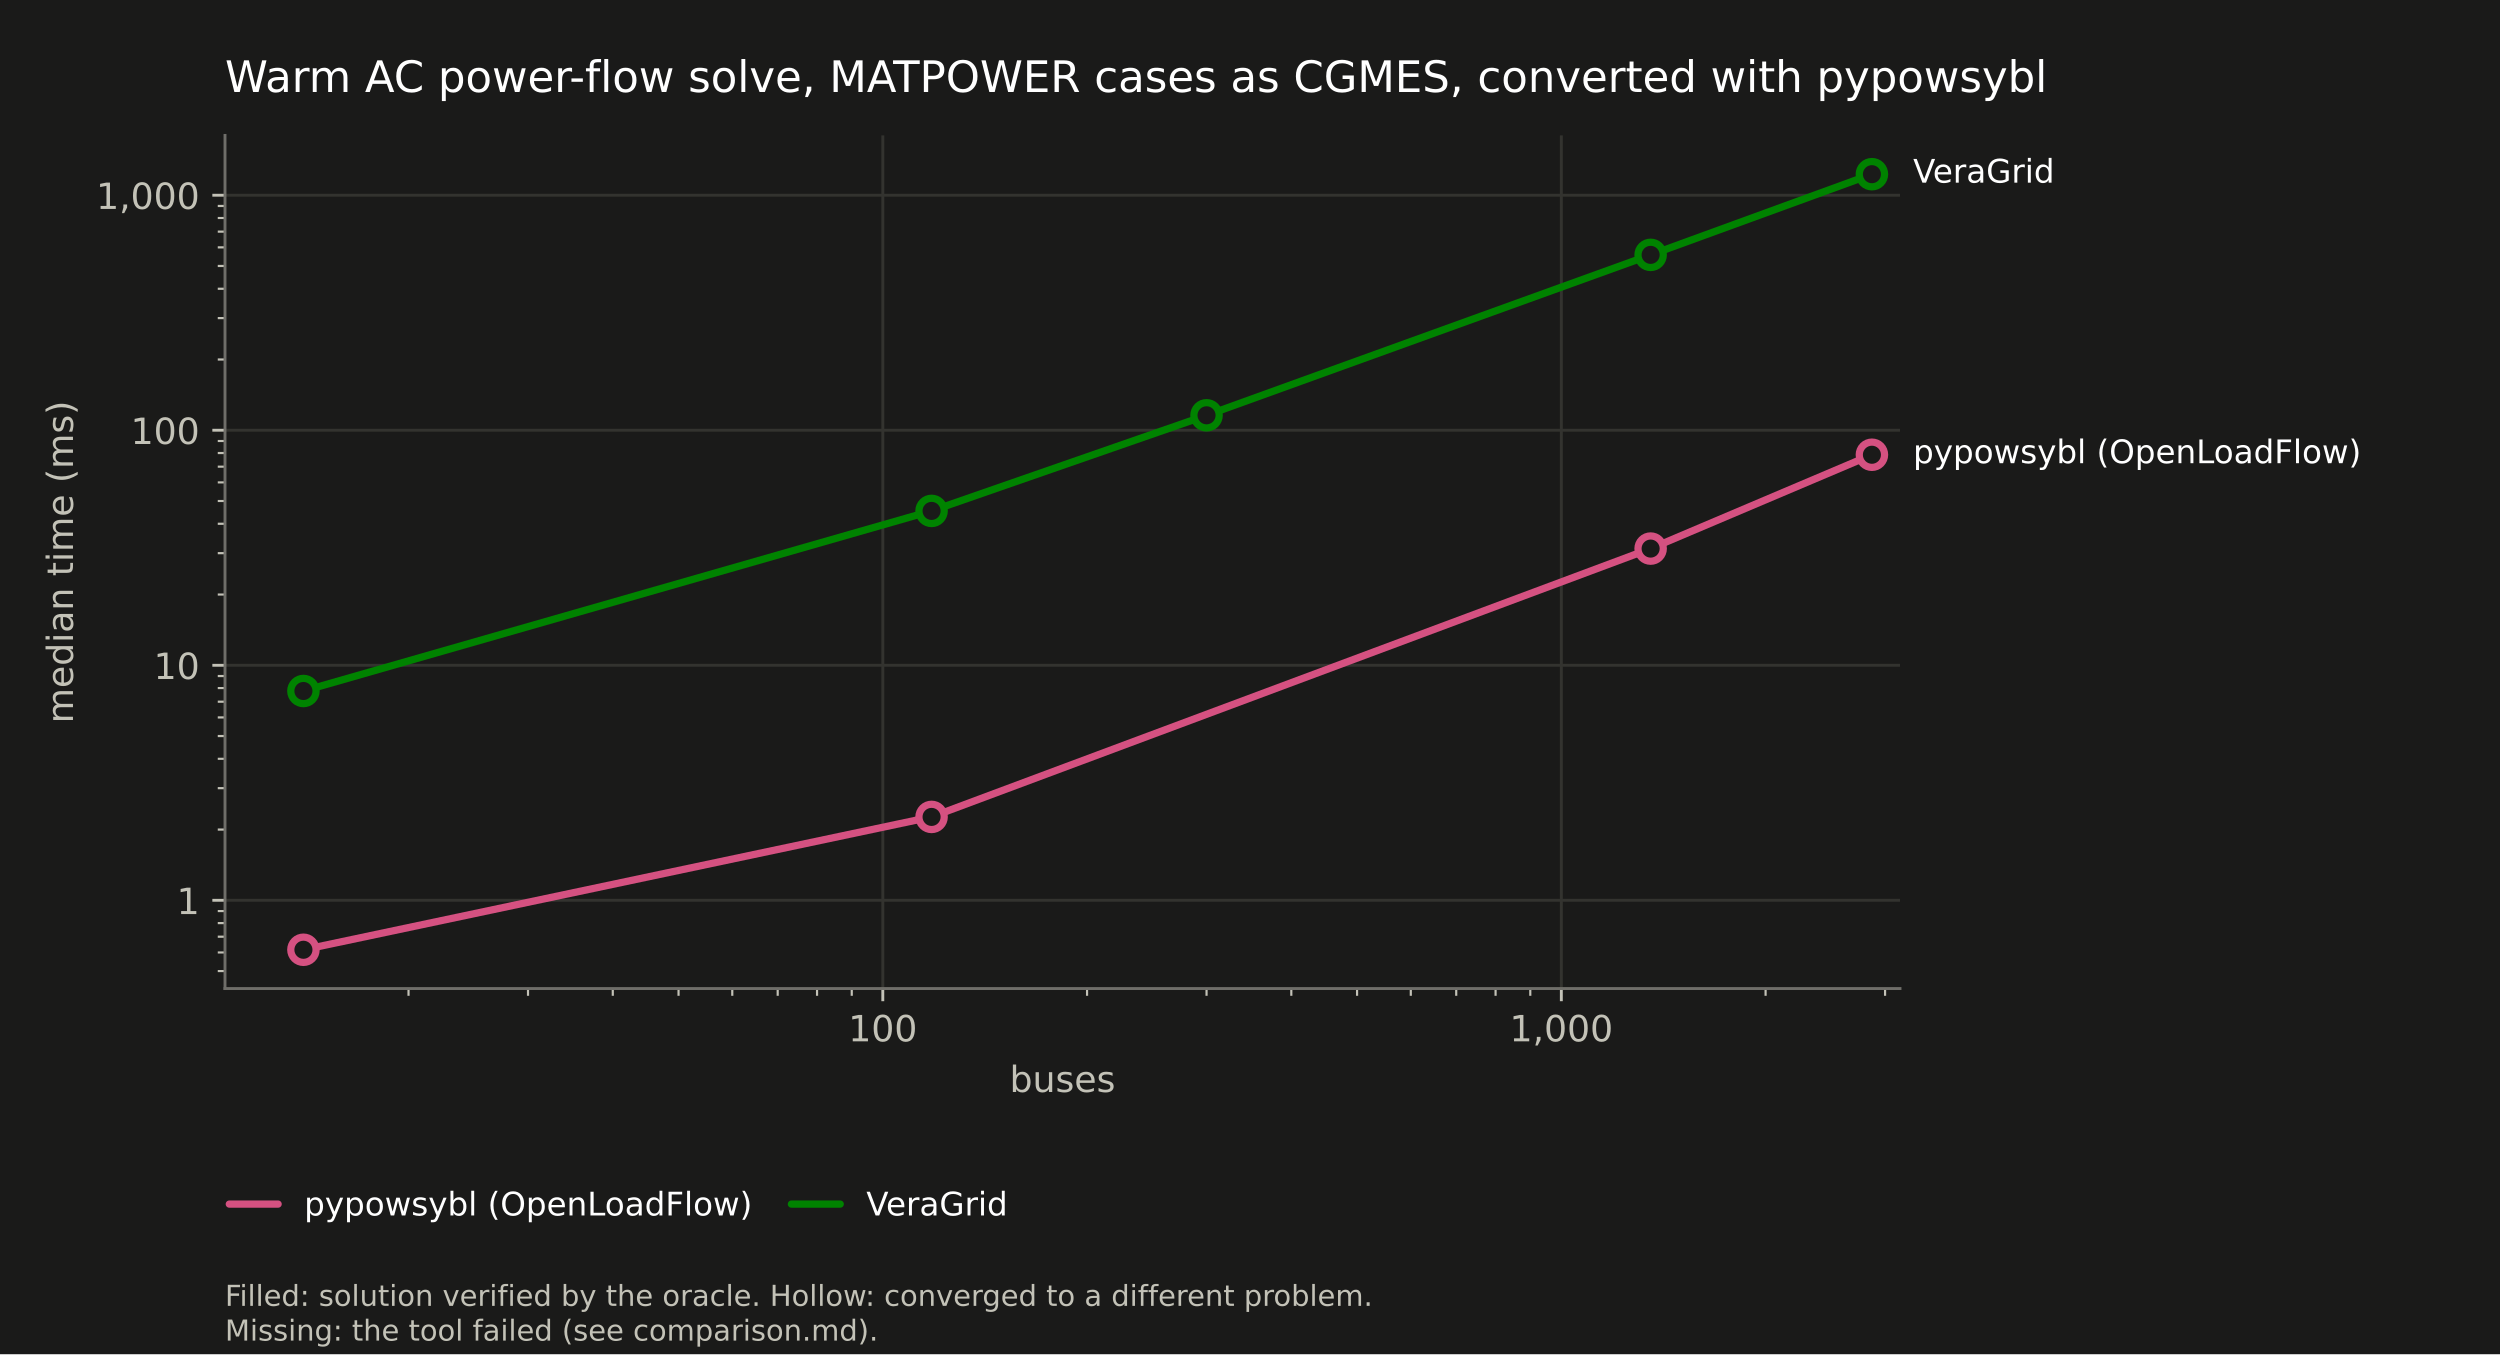
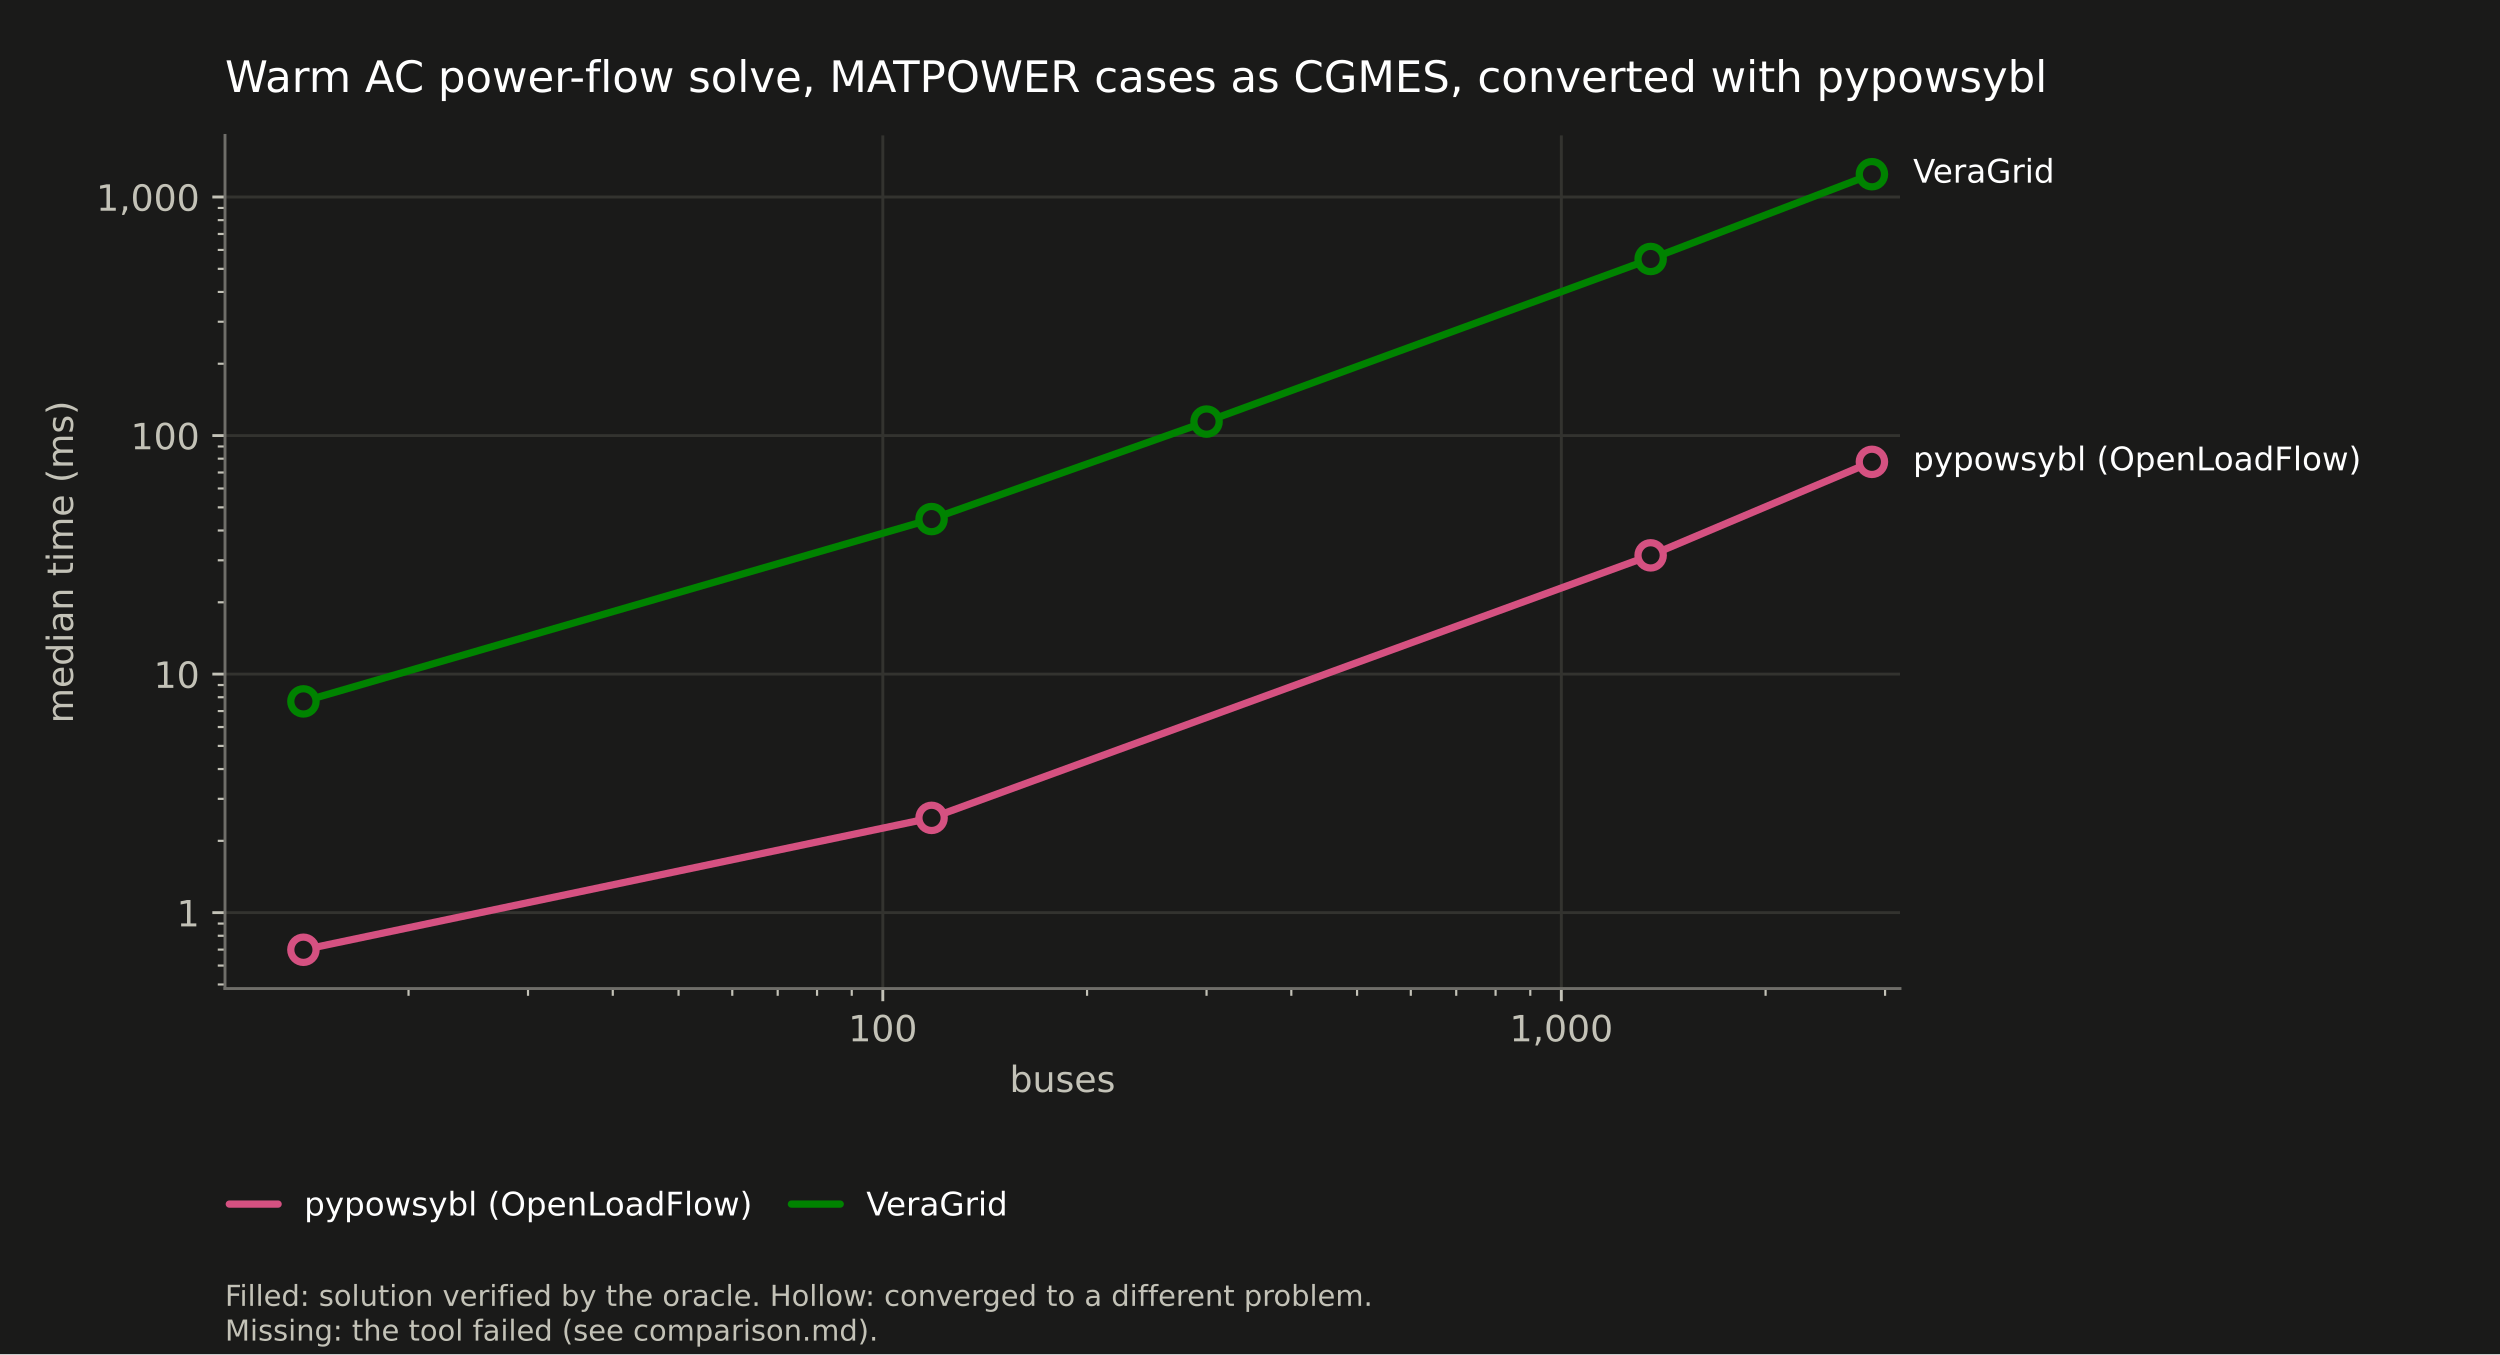
<svg xmlns="http://www.w3.org/2000/svg" xmlns:xlink="http://www.w3.org/1999/xlink" width="691.2pt" height="374.4pt" viewBox="0 0 691.2 374.4" version="1.1">
  <defs>
    <style type="text/css">*{stroke-linejoin: round; stroke-linecap: butt}</style>
  </defs>
  <g id="figure_1">
    <g id="patch_1">
      <path d="M 0 374.4  L 691.2 374.4  L 691.2 0  L 0 0  z " style="fill: #1a1a19" />
    </g>
    <g id="axes_1">
      <g id="patch_2">
        <path d="M 62.208 273.312  L 525.312 273.312  L 525.312 37.44  L 62.208 37.44  z " style="fill: #1a1a19" />
      </g>
      <g id="matplotlib.axis_1">
        <g id="xtick_1">
          <g id="line2d_1">
-             <path d="M 244.077 273.312  L 244.077 37.44  " clip-path="url(#p4e80358fbe)" style="fill: none; stroke: #33332f; stroke-width: 0.8; stroke-linecap: square" />
+             <path d="M 244.077 273.312  L 244.077 37.44  " clip-path="url(#p26930fcfd7)" style="fill: none; stroke: #33332f; stroke-width: 0.8; stroke-linecap: square" />
          </g>
          <g id="line2d_2">
            <defs>
-               <path id="m12ba397dda" d="M 0 0  L 0 3.5  " style="stroke: #c3c2b7; stroke-width: 0.8" />
+               <path id="ma774a01af3" d="M 0 0  L 0 3.5  " style="stroke: #c3c2b7; stroke-width: 0.8" />
            </defs>
            <g>
-               <use xlink:href="#m12ba397dda" x="244.077" y="273.312" style="fill: #c3c2b7; stroke: #c3c2b7; stroke-width: 0.8" />
+               <use xlink:href="#ma774a01af3" x="244.077" y="273.312" style="fill: #c3c2b7; stroke: #c3c2b7; stroke-width: 0.8" />
            </g>
          </g>
          <g id="text_1">
            <text style="font-size: 10px; font-family: 'DejaVu Sans', 'Bitstream Vera Sans', 'Computer Modern Sans Serif', 'Lucida Grande', 'Verdana', 'Geneva', 'Lucid', 'Arial', 'Helvetica', 'Avant Garde', sans-serif; text-anchor: middle; fill: #c3c2b7" x="244.077" y="287.91" transform="rotate(-0 244.0769 287.9097)">100</text>
          </g>
        </g>
        <g id="xtick_2">
          <g id="line2d_3">
-             <path d="M 431.677 273.312  L 431.677 37.44  " clip-path="url(#p4e80358fbe)" style="fill: none; stroke: #33332f; stroke-width: 0.8; stroke-linecap: square" />
+             <path d="M 431.677 273.312  L 431.677 37.44  " clip-path="url(#p26930fcfd7)" style="fill: none; stroke: #33332f; stroke-width: 0.8; stroke-linecap: square" />
          </g>
          <g id="line2d_4">
            <g>
-               <use xlink:href="#m12ba397dda" x="431.677" y="273.312" style="fill: #c3c2b7; stroke: #c3c2b7; stroke-width: 0.8" />
+               <use xlink:href="#ma774a01af3" x="431.677" y="273.312" style="fill: #c3c2b7; stroke: #c3c2b7; stroke-width: 0.8" />
            </g>
          </g>
          <g id="text_2">
            <text style="font-size: 10px; font-family: 'DejaVu Sans', 'Bitstream Vera Sans', 'Computer Modern Sans Serif', 'Lucida Grande', 'Verdana', 'Geneva', 'Lucid', 'Arial', 'Helvetica', 'Avant Garde', sans-serif; text-anchor: middle; fill: #c3c2b7" x="431.677" y="287.91" transform="rotate(-0 431.6766 287.9097)">1,000</text>
          </g>
        </g>
        <g id="xtick_3">
          <g id="line2d_5">
            <defs>
-               <path id="md011c98cba" d="M 0 0  L 0 2  " style="stroke: #c3c2b7; stroke-width: 0.6" />
+               <path id="m4e3b6ad99a" d="M 0 0  L 0 2  " style="stroke: #c3c2b7; stroke-width: 0.6" />
            </defs>
            <g>
-               <use xlink:href="#md011c98cba" x="112.95" y="273.312" style="fill: #c3c2b7; stroke: #c3c2b7; stroke-width: 0.6" />
+               <use xlink:href="#m4e3b6ad99a" x="112.95" y="273.312" style="fill: #c3c2b7; stroke: #c3c2b7; stroke-width: 0.6" />
            </g>
          </g>
        </g>
        <g id="xtick_4">
          <g id="line2d_6">
            <g>
-               <use xlink:href="#md011c98cba" x="145.985" y="273.312" style="fill: #c3c2b7; stroke: #c3c2b7; stroke-width: 0.6" />
+               <use xlink:href="#m4e3b6ad99a" x="145.985" y="273.312" style="fill: #c3c2b7; stroke: #c3c2b7; stroke-width: 0.6" />
            </g>
          </g>
        </g>
        <g id="xtick_5">
          <g id="line2d_7">
            <g>
-               <use xlink:href="#md011c98cba" x="169.423" y="273.312" style="fill: #c3c2b7; stroke: #c3c2b7; stroke-width: 0.6" />
+               <use xlink:href="#m4e3b6ad99a" x="169.423" y="273.312" style="fill: #c3c2b7; stroke: #c3c2b7; stroke-width: 0.6" />
            </g>
          </g>
        </g>
        <g id="xtick_6">
          <g id="line2d_8">
            <g>
-               <use xlink:href="#md011c98cba" x="187.604" y="273.312" style="fill: #c3c2b7; stroke: #c3c2b7; stroke-width: 0.6" />
+               <use xlink:href="#m4e3b6ad99a" x="187.604" y="273.312" style="fill: #c3c2b7; stroke: #c3c2b7; stroke-width: 0.6" />
            </g>
          </g>
        </g>
        <g id="xtick_7">
          <g id="line2d_9">
            <g>
-               <use xlink:href="#md011c98cba" x="202.458" y="273.312" style="fill: #c3c2b7; stroke: #c3c2b7; stroke-width: 0.6" />
+               <use xlink:href="#m4e3b6ad99a" x="202.458" y="273.312" style="fill: #c3c2b7; stroke: #c3c2b7; stroke-width: 0.6" />
            </g>
          </g>
        </g>
        <g id="xtick_8">
          <g id="line2d_10">
            <g>
-               <use xlink:href="#md011c98cba" x="215.017" y="273.312" style="fill: #c3c2b7; stroke: #c3c2b7; stroke-width: 0.6" />
+               <use xlink:href="#m4e3b6ad99a" x="215.017" y="273.312" style="fill: #c3c2b7; stroke: #c3c2b7; stroke-width: 0.6" />
            </g>
          </g>
        </g>
        <g id="xtick_9">
          <g id="line2d_11">
            <g>
-               <use xlink:href="#md011c98cba" x="225.897" y="273.312" style="fill: #c3c2b7; stroke: #c3c2b7; stroke-width: 0.6" />
+               <use xlink:href="#m4e3b6ad99a" x="225.897" y="273.312" style="fill: #c3c2b7; stroke: #c3c2b7; stroke-width: 0.6" />
            </g>
          </g>
        </g>
        <g id="xtick_10">
          <g id="line2d_12">
            <g>
-               <use xlink:href="#md011c98cba" x="235.493" y="273.312" style="fill: #c3c2b7; stroke: #c3c2b7; stroke-width: 0.6" />
+               <use xlink:href="#m4e3b6ad99a" x="235.493" y="273.312" style="fill: #c3c2b7; stroke: #c3c2b7; stroke-width: 0.6" />
            </g>
          </g>
        </g>
        <g id="xtick_11">
          <g id="line2d_13">
            <g>
-               <use xlink:href="#md011c98cba" x="300.55" y="273.312" style="fill: #c3c2b7; stroke: #c3c2b7; stroke-width: 0.6" />
+               <use xlink:href="#m4e3b6ad99a" x="300.55" y="273.312" style="fill: #c3c2b7; stroke: #c3c2b7; stroke-width: 0.6" />
            </g>
          </g>
        </g>
        <g id="xtick_12">
          <g id="line2d_14">
            <g>
-               <use xlink:href="#md011c98cba" x="333.585" y="273.312" style="fill: #c3c2b7; stroke: #c3c2b7; stroke-width: 0.6" />
+               <use xlink:href="#m4e3b6ad99a" x="333.585" y="273.312" style="fill: #c3c2b7; stroke: #c3c2b7; stroke-width: 0.6" />
            </g>
          </g>
        </g>
        <g id="xtick_13">
          <g id="line2d_15">
            <g>
-               <use xlink:href="#md011c98cba" x="357.023" y="273.312" style="fill: #c3c2b7; stroke: #c3c2b7; stroke-width: 0.6" />
+               <use xlink:href="#m4e3b6ad99a" x="357.023" y="273.312" style="fill: #c3c2b7; stroke: #c3c2b7; stroke-width: 0.6" />
            </g>
          </g>
        </g>
        <g id="xtick_14">
          <g id="line2d_16">
            <g>
-               <use xlink:href="#md011c98cba" x="375.203" y="273.312" style="fill: #c3c2b7; stroke: #c3c2b7; stroke-width: 0.6" />
+               <use xlink:href="#m4e3b6ad99a" x="375.203" y="273.312" style="fill: #c3c2b7; stroke: #c3c2b7; stroke-width: 0.6" />
            </g>
          </g>
        </g>
        <g id="xtick_15">
          <g id="line2d_17">
            <g>
-               <use xlink:href="#md011c98cba" x="390.058" y="273.312" style="fill: #c3c2b7; stroke: #c3c2b7; stroke-width: 0.6" />
+               <use xlink:href="#m4e3b6ad99a" x="390.058" y="273.312" style="fill: #c3c2b7; stroke: #c3c2b7; stroke-width: 0.6" />
            </g>
          </g>
        </g>
        <g id="xtick_16">
          <g id="line2d_18">
            <g>
-               <use xlink:href="#md011c98cba" x="402.617" y="273.312" style="fill: #c3c2b7; stroke: #c3c2b7; stroke-width: 0.6" />
+               <use xlink:href="#m4e3b6ad99a" x="402.617" y="273.312" style="fill: #c3c2b7; stroke: #c3c2b7; stroke-width: 0.6" />
            </g>
          </g>
        </g>
        <g id="xtick_17">
          <g id="line2d_19">
            <g>
-               <use xlink:href="#md011c98cba" x="413.496" y="273.312" style="fill: #c3c2b7; stroke: #c3c2b7; stroke-width: 0.6" />
+               <use xlink:href="#m4e3b6ad99a" x="413.496" y="273.312" style="fill: #c3c2b7; stroke: #c3c2b7; stroke-width: 0.6" />
            </g>
          </g>
        </g>
        <g id="xtick_18">
          <g id="line2d_20">
            <g>
-               <use xlink:href="#md011c98cba" x="423.093" y="273.312" style="fill: #c3c2b7; stroke: #c3c2b7; stroke-width: 0.6" />
+               <use xlink:href="#m4e3b6ad99a" x="423.093" y="273.312" style="fill: #c3c2b7; stroke: #c3c2b7; stroke-width: 0.6" />
            </g>
          </g>
        </g>
        <g id="xtick_19">
          <g id="line2d_21">
            <g>
-               <use xlink:href="#md011c98cba" x="488.15" y="273.312" style="fill: #c3c2b7; stroke: #c3c2b7; stroke-width: 0.6" />
+               <use xlink:href="#m4e3b6ad99a" x="488.15" y="273.312" style="fill: #c3c2b7; stroke: #c3c2b7; stroke-width: 0.6" />
            </g>
          </g>
        </g>
        <g id="xtick_20">
          <g id="line2d_22">
            <g>
-               <use xlink:href="#md011c98cba" x="521.184" y="273.312" style="fill: #c3c2b7; stroke: #c3c2b7; stroke-width: 0.6" />
+               <use xlink:href="#m4e3b6ad99a" x="521.184" y="273.312" style="fill: #c3c2b7; stroke: #c3c2b7; stroke-width: 0.6" />
            </g>
          </g>
        </g>
        <g id="text_3">
          <text style="font-size: 10px; font-family: 'DejaVu Sans', 'Bitstream Vera Sans', 'Computer Modern Sans Serif', 'Lucida Grande', 'Verdana', 'Geneva', 'Lucid', 'Arial', 'Helvetica', 'Avant Garde', sans-serif; text-anchor: middle; fill: #c3c2b7" x="293.76" y="301.91" transform="rotate(-0 293.76 301.9104)">buses</text>
        </g>
      </g>
      <g id="matplotlib.axis_2">
        <g id="ytick_1">
          <g id="line2d_23">
-             <path d="M 62.208 248.918  L 525.312 248.918  " clip-path="url(#p4e80358fbe)" style="fill: none; stroke: #33332f; stroke-width: 0.8; stroke-linecap: square" />
+             <path d="M 62.208 252.33  L 525.312 252.33  " clip-path="url(#p26930fcfd7)" style="fill: none; stroke: #33332f; stroke-width: 0.8; stroke-linecap: square" />
          </g>
          <g id="line2d_24">
            <defs>
-               <path id="m0a2f423ae8" d="M 0 0  L -3.5 0  " style="stroke: #c3c2b7; stroke-width: 0.8" />
+               <path id="m13fe673e84" d="M 0 0  L -3.5 0  " style="stroke: #c3c2b7; stroke-width: 0.8" />
            </defs>
            <g>
-               <use xlink:href="#m0a2f423ae8" x="62.208" y="248.918" style="fill: #c3c2b7; stroke: #c3c2b7; stroke-width: 0.8" />
+               <use xlink:href="#m13fe673e84" x="62.208" y="252.33" style="fill: #c3c2b7; stroke: #c3c2b7; stroke-width: 0.8" />
            </g>
          </g>
          <g id="text_4">
-             <text style="font-size: 10px; font-family: 'DejaVu Sans', 'Bitstream Vera Sans', 'Computer Modern Sans Serif', 'Lucida Grande', 'Verdana', 'Geneva', 'Lucid', 'Arial', 'Helvetica', 'Avant Garde', sans-serif; text-anchor: end; fill: #c3c2b7" x="55.208" y="252.717" transform="rotate(-0 55.208 252.7168)">1</text>
+             <text style="font-size: 10px; font-family: 'DejaVu Sans', 'Bitstream Vera Sans', 'Computer Modern Sans Serif', 'Lucida Grande', 'Verdana', 'Geneva', 'Lucid', 'Arial', 'Helvetica', 'Avant Garde', sans-serif; text-anchor: end; fill: #c3c2b7" x="55.208" y="256.129" transform="rotate(-0 55.208 256.1287)">1</text>
          </g>
        </g>
        <g id="ytick_2">
          <g id="line2d_25">
-             <path d="M 62.208 183.937  L 525.312 183.937  " clip-path="url(#p4e80358fbe)" style="fill: none; stroke: #33332f; stroke-width: 0.8; stroke-linecap: square" />
+             <path d="M 62.208 186.376  L 525.312 186.376  " clip-path="url(#p26930fcfd7)" style="fill: none; stroke: #33332f; stroke-width: 0.8; stroke-linecap: square" />
          </g>
          <g id="line2d_26">
            <g>
-               <use xlink:href="#m0a2f423ae8" x="62.208" y="183.937" style="fill: #c3c2b7; stroke: #c3c2b7; stroke-width: 0.8" />
+               <use xlink:href="#m13fe673e84" x="62.208" y="186.376" style="fill: #c3c2b7; stroke: #c3c2b7; stroke-width: 0.8" />
            </g>
          </g>
          <g id="text_5">
-             <text style="font-size: 10px; font-family: 'DejaVu Sans', 'Bitstream Vera Sans', 'Computer Modern Sans Serif', 'Lucida Grande', 'Verdana', 'Geneva', 'Lucid', 'Arial', 'Helvetica', 'Avant Garde', sans-serif; text-anchor: end; fill: #c3c2b7" x="55.208" y="187.736" transform="rotate(-0 55.208 187.7361)">10</text>
+             <text style="font-size: 10px; font-family: 'DejaVu Sans', 'Bitstream Vera Sans', 'Computer Modern Sans Serif', 'Lucida Grande', 'Verdana', 'Geneva', 'Lucid', 'Arial', 'Helvetica', 'Avant Garde', sans-serif; text-anchor: end; fill: #c3c2b7" x="55.208" y="190.175" transform="rotate(-0 55.208 190.175)">10</text>
          </g>
        </g>
        <g id="ytick_3">
          <g id="line2d_27">
-             <path d="M 62.208 118.957  L 525.312 118.957  " clip-path="url(#p4e80358fbe)" style="fill: none; stroke: #33332f; stroke-width: 0.8; stroke-linecap: square" />
+             <path d="M 62.208 120.422  L 525.312 120.422  " clip-path="url(#p26930fcfd7)" style="fill: none; stroke: #33332f; stroke-width: 0.8; stroke-linecap: square" />
          </g>
          <g id="line2d_28">
            <g>
-               <use xlink:href="#m0a2f423ae8" x="62.208" y="118.957" style="fill: #c3c2b7; stroke: #c3c2b7; stroke-width: 0.8" />
+               <use xlink:href="#m13fe673e84" x="62.208" y="120.422" style="fill: #c3c2b7; stroke: #c3c2b7; stroke-width: 0.8" />
            </g>
          </g>
          <g id="text_6">
-             <text style="font-size: 10px; font-family: 'DejaVu Sans', 'Bitstream Vera Sans', 'Computer Modern Sans Serif', 'Lucida Grande', 'Verdana', 'Geneva', 'Lucid', 'Arial', 'Helvetica', 'Avant Garde', sans-serif; text-anchor: end; fill: #c3c2b7" x="55.208" y="122.755" transform="rotate(-0 55.208 122.7554)">100</text>
+             <text style="font-size: 10px; font-family: 'DejaVu Sans', 'Bitstream Vera Sans', 'Computer Modern Sans Serif', 'Lucida Grande', 'Verdana', 'Geneva', 'Lucid', 'Arial', 'Helvetica', 'Avant Garde', sans-serif; text-anchor: end; fill: #c3c2b7" x="55.208" y="124.221" transform="rotate(-0 55.208 124.2212)">100</text>
          </g>
        </g>
        <g id="ytick_4">
          <g id="line2d_29">
-             <path d="M 62.208 53.976  L 525.312 53.976  " clip-path="url(#p4e80358fbe)" style="fill: none; stroke: #33332f; stroke-width: 0.8; stroke-linecap: square" />
+             <path d="M 62.208 54.469  L 525.312 54.469  " clip-path="url(#p26930fcfd7)" style="fill: none; stroke: #33332f; stroke-width: 0.8; stroke-linecap: square" />
          </g>
          <g id="line2d_30">
            <g>
-               <use xlink:href="#m0a2f423ae8" x="62.208" y="53.976" style="fill: #c3c2b7; stroke: #c3c2b7; stroke-width: 0.8" />
+               <use xlink:href="#m13fe673e84" x="62.208" y="54.469" style="fill: #c3c2b7; stroke: #c3c2b7; stroke-width: 0.8" />
            </g>
          </g>
          <g id="text_7">
-             <text style="font-size: 10px; font-family: 'DejaVu Sans', 'Bitstream Vera Sans', 'Computer Modern Sans Serif', 'Lucida Grande', 'Verdana', 'Geneva', 'Lucid', 'Arial', 'Helvetica', 'Avant Garde', sans-serif; text-anchor: end; fill: #c3c2b7" x="55.208" y="57.775" transform="rotate(-0 55.208 57.77472)">1,000</text>
+             <text style="font-size: 10px; font-family: 'DejaVu Sans', 'Bitstream Vera Sans', 'Computer Modern Sans Serif', 'Lucida Grande', 'Verdana', 'Geneva', 'Lucid', 'Arial', 'Helvetica', 'Avant Garde', sans-serif; text-anchor: end; fill: #c3c2b7" x="55.208" y="58.267" transform="rotate(-0 55.208 58.26743)">1,000</text>
          </g>
        </g>
        <g id="ytick_5">
          <g id="line2d_31">
            <defs>
-               <path id="ma3260506cb" d="M 0 0  L -2 0  " style="stroke: #c3c2b7; stroke-width: 0.6" />
+               <path id="mf9c1016e75" d="M 0 0  L -2 0  " style="stroke: #c3c2b7; stroke-width: 0.6" />
            </defs>
            <g>
-               <use xlink:href="#ma3260506cb" x="62.208" y="268.479" style="fill: #c3c2b7; stroke: #c3c2b7; stroke-width: 0.6" />
+               <use xlink:href="#mf9c1016e75" x="62.208" y="272.184" style="fill: #c3c2b7; stroke: #c3c2b7; stroke-width: 0.6" />
            </g>
          </g>
        </g>
        <g id="ytick_6">
          <g id="line2d_32">
            <g>
-               <use xlink:href="#ma3260506cb" x="62.208" y="263.334" style="fill: #c3c2b7; stroke: #c3c2b7; stroke-width: 0.6" />
+               <use xlink:href="#mf9c1016e75" x="62.208" y="266.962" style="fill: #c3c2b7; stroke: #c3c2b7; stroke-width: 0.6" />
            </g>
          </g>
        </g>
        <g id="ytick_7">
          <g id="line2d_33">
            <g>
-               <use xlink:href="#ma3260506cb" x="62.208" y="258.984" style="fill: #c3c2b7; stroke: #c3c2b7; stroke-width: 0.6" />
+               <use xlink:href="#mf9c1016e75" x="62.208" y="262.546" style="fill: #c3c2b7; stroke: #c3c2b7; stroke-width: 0.6" />
            </g>
          </g>
        </g>
        <g id="ytick_8">
          <g id="line2d_34">
            <g>
-               <use xlink:href="#ma3260506cb" x="62.208" y="255.215" style="fill: #c3c2b7; stroke: #c3c2b7; stroke-width: 0.6" />
+               <use xlink:href="#mf9c1016e75" x="62.208" y="258.721" style="fill: #c3c2b7; stroke: #c3c2b7; stroke-width: 0.6" />
            </g>
          </g>
        </g>
        <g id="ytick_9">
          <g id="line2d_35">
            <g>
-               <use xlink:href="#ma3260506cb" x="62.208" y="251.891" style="fill: #c3c2b7; stroke: #c3c2b7; stroke-width: 0.6" />
+               <use xlink:href="#mf9c1016e75" x="62.208" y="255.348" style="fill: #c3c2b7; stroke: #c3c2b7; stroke-width: 0.6" />
            </g>
          </g>
        </g>
        <g id="ytick_10">
          <g id="line2d_36">
            <g>
-               <use xlink:href="#ma3260506cb" x="62.208" y="229.357" style="fill: #c3c2b7; stroke: #c3c2b7; stroke-width: 0.6" />
+               <use xlink:href="#mf9c1016e75" x="62.208" y="232.476" style="fill: #c3c2b7; stroke: #c3c2b7; stroke-width: 0.6" />
            </g>
          </g>
        </g>
        <g id="ytick_11">
          <g id="line2d_37">
            <g>
-               <use xlink:href="#ma3260506cb" x="62.208" y="217.914" style="fill: #c3c2b7; stroke: #c3c2b7; stroke-width: 0.6" />
+               <use xlink:href="#mf9c1016e75" x="62.208" y="220.862" style="fill: #c3c2b7; stroke: #c3c2b7; stroke-width: 0.6" />
            </g>
          </g>
        </g>
        <g id="ytick_12">
          <g id="line2d_38">
            <g>
-               <use xlink:href="#ma3260506cb" x="62.208" y="209.796" style="fill: #c3c2b7; stroke: #c3c2b7; stroke-width: 0.6" />
+               <use xlink:href="#mf9c1016e75" x="62.208" y="212.622" style="fill: #c3c2b7; stroke: #c3c2b7; stroke-width: 0.6" />
            </g>
          </g>
        </g>
        <g id="ytick_13">
          <g id="line2d_39">
            <g>
-               <use xlink:href="#ma3260506cb" x="62.208" y="203.498" style="fill: #c3c2b7; stroke: #c3c2b7; stroke-width: 0.6" />
+               <use xlink:href="#mf9c1016e75" x="62.208" y="206.23" style="fill: #c3c2b7; stroke: #c3c2b7; stroke-width: 0.6" />
            </g>
          </g>
        </g>
        <g id="ytick_14">
          <g id="line2d_40">
            <g>
-               <use xlink:href="#ma3260506cb" x="62.208" y="198.353" style="fill: #c3c2b7; stroke: #c3c2b7; stroke-width: 0.6" />
+               <use xlink:href="#mf9c1016e75" x="62.208" y="201.008" style="fill: #c3c2b7; stroke: #c3c2b7; stroke-width: 0.6" />
            </g>
          </g>
        </g>
        <g id="ytick_15">
          <g id="line2d_41">
            <g>
-               <use xlink:href="#ma3260506cb" x="62.208" y="194.003" style="fill: #c3c2b7; stroke: #c3c2b7; stroke-width: 0.6" />
+               <use xlink:href="#mf9c1016e75" x="62.208" y="196.593" style="fill: #c3c2b7; stroke: #c3c2b7; stroke-width: 0.6" />
            </g>
          </g>
        </g>
        <g id="ytick_16">
          <g id="line2d_42">
            <g>
-               <use xlink:href="#ma3260506cb" x="62.208" y="190.235" style="fill: #c3c2b7; stroke: #c3c2b7; stroke-width: 0.6" />
+               <use xlink:href="#mf9c1016e75" x="62.208" y="192.768" style="fill: #c3c2b7; stroke: #c3c2b7; stroke-width: 0.6" />
            </g>
          </g>
        </g>
        <g id="ytick_17">
          <g id="line2d_43">
            <g>
-               <use xlink:href="#ma3260506cb" x="62.208" y="186.911" style="fill: #c3c2b7; stroke: #c3c2b7; stroke-width: 0.6" />
+               <use xlink:href="#mf9c1016e75" x="62.208" y="189.394" style="fill: #c3c2b7; stroke: #c3c2b7; stroke-width: 0.6" />
            </g>
          </g>
        </g>
        <g id="ytick_18">
          <g id="line2d_44">
            <g>
-               <use xlink:href="#ma3260506cb" x="62.208" y="164.376" style="fill: #c3c2b7; stroke: #c3c2b7; stroke-width: 0.6" />
+               <use xlink:href="#mf9c1016e75" x="62.208" y="166.522" style="fill: #c3c2b7; stroke: #c3c2b7; stroke-width: 0.6" />
            </g>
          </g>
        </g>
        <g id="ytick_19">
          <g id="line2d_45">
            <g>
-               <use xlink:href="#ma3260506cb" x="62.208" y="152.934" style="fill: #c3c2b7; stroke: #c3c2b7; stroke-width: 0.6" />
+               <use xlink:href="#mf9c1016e75" x="62.208" y="154.908" style="fill: #c3c2b7; stroke: #c3c2b7; stroke-width: 0.6" />
            </g>
          </g>
        </g>
        <g id="ytick_20">
          <g id="line2d_46">
            <g>
-               <use xlink:href="#ma3260506cb" x="62.208" y="144.815" style="fill: #c3c2b7; stroke: #c3c2b7; stroke-width: 0.6" />
+               <use xlink:href="#mf9c1016e75" x="62.208" y="146.668" style="fill: #c3c2b7; stroke: #c3c2b7; stroke-width: 0.6" />
            </g>
          </g>
        </g>
        <g id="ytick_21">
          <g id="line2d_47">
            <g>
-               <use xlink:href="#ma3260506cb" x="62.208" y="138.518" style="fill: #c3c2b7; stroke: #c3c2b7; stroke-width: 0.6" />
+               <use xlink:href="#mf9c1016e75" x="62.208" y="140.276" style="fill: #c3c2b7; stroke: #c3c2b7; stroke-width: 0.6" />
            </g>
          </g>
        </g>
        <g id="ytick_22">
          <g id="line2d_48">
            <g>
-               <use xlink:href="#ma3260506cb" x="62.208" y="133.372" style="fill: #c3c2b7; stroke: #c3c2b7; stroke-width: 0.6" />
+               <use xlink:href="#mf9c1016e75" x="62.208" y="135.054" style="fill: #c3c2b7; stroke: #c3c2b7; stroke-width: 0.6" />
            </g>
          </g>
        </g>
        <g id="ytick_23">
          <g id="line2d_49">
            <g>
-               <use xlink:href="#ma3260506cb" x="62.208" y="129.022" style="fill: #c3c2b7; stroke: #c3c2b7; stroke-width: 0.6" />
+               <use xlink:href="#mf9c1016e75" x="62.208" y="130.639" style="fill: #c3c2b7; stroke: #c3c2b7; stroke-width: 0.6" />
            </g>
          </g>
        </g>
        <g id="ytick_24">
          <g id="line2d_50">
            <g>
-               <use xlink:href="#ma3260506cb" x="62.208" y="125.254" style="fill: #c3c2b7; stroke: #c3c2b7; stroke-width: 0.6" />
+               <use xlink:href="#mf9c1016e75" x="62.208" y="126.814" style="fill: #c3c2b7; stroke: #c3c2b7; stroke-width: 0.6" />
            </g>
          </g>
        </g>
        <g id="ytick_25">
          <g id="line2d_51">
            <g>
-               <use xlink:href="#ma3260506cb" x="62.208" y="121.93" style="fill: #c3c2b7; stroke: #c3c2b7; stroke-width: 0.6" />
+               <use xlink:href="#mf9c1016e75" x="62.208" y="123.44" style="fill: #c3c2b7; stroke: #c3c2b7; stroke-width: 0.6" />
            </g>
          </g>
        </g>
        <g id="ytick_26">
          <g id="line2d_52">
            <g>
-               <use xlink:href="#ma3260506cb" x="62.208" y="99.395" style="fill: #c3c2b7; stroke: #c3c2b7; stroke-width: 0.6" />
+               <use xlink:href="#mf9c1016e75" x="62.208" y="100.568" style="fill: #c3c2b7; stroke: #c3c2b7; stroke-width: 0.6" />
            </g>
          </g>
        </g>
        <g id="ytick_27">
          <g id="line2d_53">
            <g>
-               <use xlink:href="#ma3260506cb" x="62.208" y="87.953" style="fill: #c3c2b7; stroke: #c3c2b7; stroke-width: 0.6" />
+               <use xlink:href="#mf9c1016e75" x="62.208" y="88.954" style="fill: #c3c2b7; stroke: #c3c2b7; stroke-width: 0.6" />
            </g>
          </g>
        </g>
        <g id="ytick_28">
          <g id="line2d_54">
            <g>
-               <use xlink:href="#ma3260506cb" x="62.208" y="79.834" style="fill: #c3c2b7; stroke: #c3c2b7; stroke-width: 0.6" />
+               <use xlink:href="#mf9c1016e75" x="62.208" y="80.714" style="fill: #c3c2b7; stroke: #c3c2b7; stroke-width: 0.6" />
            </g>
          </g>
        </g>
        <g id="ytick_29">
          <g id="line2d_55">
            <g>
-               <use xlink:href="#ma3260506cb" x="62.208" y="73.537" style="fill: #c3c2b7; stroke: #c3c2b7; stroke-width: 0.6" />
+               <use xlink:href="#mf9c1016e75" x="62.208" y="74.323" style="fill: #c3c2b7; stroke: #c3c2b7; stroke-width: 0.6" />
            </g>
          </g>
        </g>
        <g id="ytick_30">
          <g id="line2d_56">
            <g>
-               <use xlink:href="#ma3260506cb" x="62.208" y="68.392" style="fill: #c3c2b7; stroke: #c3c2b7; stroke-width: 0.6" />
+               <use xlink:href="#mf9c1016e75" x="62.208" y="69.1" style="fill: #c3c2b7; stroke: #c3c2b7; stroke-width: 0.6" />
            </g>
          </g>
        </g>
        <g id="ytick_31">
          <g id="line2d_57">
            <g>
-               <use xlink:href="#ma3260506cb" x="62.208" y="64.042" style="fill: #c3c2b7; stroke: #c3c2b7; stroke-width: 0.6" />
+               <use xlink:href="#mf9c1016e75" x="62.208" y="64.685" style="fill: #c3c2b7; stroke: #c3c2b7; stroke-width: 0.6" />
            </g>
          </g>
        </g>
        <g id="ytick_32">
          <g id="line2d_58">
            <g>
-               <use xlink:href="#ma3260506cb" x="62.208" y="60.273" style="fill: #c3c2b7; stroke: #c3c2b7; stroke-width: 0.6" />
+               <use xlink:href="#mf9c1016e75" x="62.208" y="60.86" style="fill: #c3c2b7; stroke: #c3c2b7; stroke-width: 0.6" />
            </g>
          </g>
        </g>
        <g id="ytick_33">
          <g id="line2d_59">
            <g>
-               <use xlink:href="#ma3260506cb" x="62.208" y="56.949" style="fill: #c3c2b7; stroke: #c3c2b7; stroke-width: 0.6" />
+               <use xlink:href="#mf9c1016e75" x="62.208" y="57.486" style="fill: #c3c2b7; stroke: #c3c2b7; stroke-width: 0.6" />
            </g>
          </g>
        </g>
        <g id="text_8">
          <text style="font-size: 10px; font-family: 'DejaVu Sans', 'Bitstream Vera Sans', 'Computer Modern Sans Serif', 'Lucida Grande', 'Verdana', 'Geneva', 'Lucid', 'Arial', 'Helvetica', 'Avant Garde', sans-serif; text-anchor: middle; fill: #c3c2b7" x="20.178" y="155.376" transform="rotate(-90 20.17753 155.376)">median time (ms)</text>
        </g>
      </g>
      <g id="line2d_60">
-         <path d="M 83.891 262.591  L 257.562 225.86  L 456.368 151.674  L 517.547 125.73  " clip-path="url(#p4e80358fbe)" style="fill: none; stroke: #d55181; stroke-width: 2; stroke-linecap: round" />
+         <path d="M 83.891 262.591  L 257.562 226.125  L 456.368 153.544  L 517.547 127.691  " clip-path="url(#p26930fcfd7)" style="fill: none; stroke: #d55181; stroke-width: 2; stroke-linecap: round" />
      </g>
      <g id="line2d_61">
-         <path d="M 83.891 191.048  L 257.562 141.255  L 333.585 114.823  L 456.368 70.466  L 517.547 48.161  " clip-path="url(#p4e80358fbe)" style="fill: none; stroke: #008300; stroke-width: 2; stroke-linecap: round" />
+         <path d="M 83.891 193.921  L 257.562 143.514  L 333.585 116.56  L 456.368 71.602  L 517.547 48.161  " clip-path="url(#p26930fcfd7)" style="fill: none; stroke: #008300; stroke-width: 2; stroke-linecap: round" />
      </g>
      <g id="patch_3">
        <path d="M 62.208 273.312  L 62.208 37.44  " style="fill: none; stroke: #6f6e69; stroke-width: 0.8; stroke-linejoin: miter; stroke-linecap: square" />
      </g>
      <g id="patch_4">
        <path d="M 62.208 273.312  L 525.312 273.312  " style="fill: none; stroke: #6f6e69; stroke-width: 0.8; stroke-linejoin: miter; stroke-linecap: square" />
      </g>
      <g id="line2d_62">
        <defs>
-           <path id="mbaff695513" d="M 0 3.5  C 0.928 3.5 1.819 3.131 2.475 2.475  C 3.131 1.819 3.5 0.928 3.5 0  C 3.5 -0.928 3.131 -1.819 2.475 -2.475  C 1.819 -3.131 0.928 -3.5 0 -3.5  C -0.928 -3.5 -1.819 -3.131 -2.475 -2.475  C -3.131 -1.819 -3.5 -0.928 -3.5 0  C -3.5 0.928 -3.131 1.819 -2.475 2.475  C -1.819 3.131 -0.928 3.5 0 3.5  z " style="stroke: #d55181; stroke-width: 2" />
+           <path id="m5ef67d057c" d="M 0 3.5  C 0.928 3.5 1.819 3.131 2.475 2.475  C 3.131 1.819 3.5 0.928 3.5 0  C 3.5 -0.928 3.131 -1.819 2.475 -2.475  C 1.819 -3.131 0.928 -3.5 0 -3.5  C -0.928 -3.5 -1.819 -3.131 -2.475 -2.475  C -3.131 -1.819 -3.5 -0.928 -3.5 0  C -3.5 0.928 -3.131 1.819 -2.475 2.475  C -1.819 3.131 -0.928 3.5 0 3.5  z " style="stroke: #d55181; stroke-width: 2" />
        </defs>
-         <g clip-path="url(#p4e80358fbe)">
-           <use xlink:href="#mbaff695513" x="83.891" y="262.591" style="fill: #1a1a19; stroke: #d55181; stroke-width: 2" />
+         <g clip-path="url(#p26930fcfd7)">
+           <use xlink:href="#m5ef67d057c" x="83.891" y="262.591" style="fill: #1a1a19; stroke: #d55181; stroke-width: 2" />
        </g>
      </g>
      <g id="line2d_63">
-         <g clip-path="url(#p4e80358fbe)">
-           <use xlink:href="#mbaff695513" x="257.562" y="225.86" style="fill: #1a1a19; stroke: #d55181; stroke-width: 2" />
+         <g clip-path="url(#p26930fcfd7)">
+           <use xlink:href="#m5ef67d057c" x="257.562" y="226.125" style="fill: #1a1a19; stroke: #d55181; stroke-width: 2" />
        </g>
      </g>
      <g id="line2d_64">
-         <g clip-path="url(#p4e80358fbe)">
-           <use xlink:href="#mbaff695513" x="456.368" y="151.674" style="fill: #1a1a19; stroke: #d55181; stroke-width: 2" />
+         <g clip-path="url(#p26930fcfd7)">
+           <use xlink:href="#m5ef67d057c" x="456.368" y="153.544" style="fill: #1a1a19; stroke: #d55181; stroke-width: 2" />
        </g>
      </g>
      <g id="line2d_65">
-         <g clip-path="url(#p4e80358fbe)">
-           <use xlink:href="#mbaff695513" x="517.547" y="125.73" style="fill: #1a1a19; stroke: #d55181; stroke-width: 2" />
+         <g clip-path="url(#p26930fcfd7)">
+           <use xlink:href="#m5ef67d057c" x="517.547" y="127.691" style="fill: #1a1a19; stroke: #d55181; stroke-width: 2" />
        </g>
      </g>
      <g id="line2d_66">
        <defs>
-           <path id="mc95bc3e862" d="M 0 3.5  C 0.928 3.5 1.819 3.131 2.475 2.475  C 3.131 1.819 3.5 0.928 3.5 0  C 3.5 -0.928 3.131 -1.819 2.475 -2.475  C 1.819 -3.131 0.928 -3.5 0 -3.5  C -0.928 -3.5 -1.819 -3.131 -2.475 -2.475  C -3.131 -1.819 -3.5 -0.928 -3.5 0  C -3.5 0.928 -3.131 1.819 -2.475 2.475  C -1.819 3.131 -0.928 3.5 0 3.5  z " style="stroke: #008300; stroke-width: 2" />
+           <path id="m052607ad17" d="M 0 3.5  C 0.928 3.5 1.819 3.131 2.475 2.475  C 3.131 1.819 3.5 0.928 3.5 0  C 3.5 -0.928 3.131 -1.819 2.475 -2.475  C 1.819 -3.131 0.928 -3.5 0 -3.5  C -0.928 -3.5 -1.819 -3.131 -2.475 -2.475  C -3.131 -1.819 -3.5 -0.928 -3.5 0  C -3.5 0.928 -3.131 1.819 -2.475 2.475  C -1.819 3.131 -0.928 3.5 0 3.5  z " style="stroke: #008300; stroke-width: 2" />
        </defs>
-         <g clip-path="url(#p4e80358fbe)">
-           <use xlink:href="#mc95bc3e862" x="83.891" y="191.048" style="fill: #1a1a19; stroke: #008300; stroke-width: 2" />
+         <g clip-path="url(#p26930fcfd7)">
+           <use xlink:href="#m052607ad17" x="83.891" y="193.921" style="fill: #1a1a19; stroke: #008300; stroke-width: 2" />
        </g>
      </g>
      <g id="line2d_67">
-         <g clip-path="url(#p4e80358fbe)">
-           <use xlink:href="#mc95bc3e862" x="257.562" y="141.255" style="fill: #1a1a19; stroke: #008300; stroke-width: 2" />
+         <g clip-path="url(#p26930fcfd7)">
+           <use xlink:href="#m052607ad17" x="257.562" y="143.514" style="fill: #1a1a19; stroke: #008300; stroke-width: 2" />
        </g>
      </g>
      <g id="line2d_68">
-         <g clip-path="url(#p4e80358fbe)">
-           <use xlink:href="#mc95bc3e862" x="333.585" y="114.823" style="fill: #1a1a19; stroke: #008300; stroke-width: 2" />
+         <g clip-path="url(#p26930fcfd7)">
+           <use xlink:href="#m052607ad17" x="333.585" y="116.56" style="fill: #1a1a19; stroke: #008300; stroke-width: 2" />
        </g>
      </g>
      <g id="line2d_69">
-         <g clip-path="url(#p4e80358fbe)">
-           <use xlink:href="#mc95bc3e862" x="456.368" y="70.466" style="fill: #1a1a19; stroke: #008300; stroke-width: 2" />
+         <g clip-path="url(#p26930fcfd7)">
+           <use xlink:href="#m052607ad17" x="456.368" y="71.602" style="fill: #1a1a19; stroke: #008300; stroke-width: 2" />
        </g>
      </g>
      <g id="line2d_70">
-         <g clip-path="url(#p4e80358fbe)">
-           <use xlink:href="#mc95bc3e862" x="517.547" y="48.161" style="fill: #1a1a19; stroke: #008300; stroke-width: 2" />
+         <g clip-path="url(#p26930fcfd7)">
+           <use xlink:href="#m052607ad17" x="517.547" y="48.161" style="fill: #1a1a19; stroke: #008300; stroke-width: 2" />
        </g>
      </g>
      <g id="text_9">
-         <text style="font-size: 9px; font-family: 'DejaVu Sans', 'Bitstream Vera Sans', 'Computer Modern Sans Serif', 'Lucida Grande', 'Verdana', 'Geneva', 'Lucid', 'Arial', 'Helvetica', 'Avant Garde', sans-serif; text-anchor: start; fill: #ffffff" x="528.934" y="128.068" transform="rotate(-0 528.9336 128.0683)">pypowsybl (OpenLoadFlow)</text>
+         <text style="font-size: 9px; font-family: 'DejaVu Sans', 'Bitstream Vera Sans', 'Computer Modern Sans Serif', 'Lucida Grande', 'Verdana', 'Geneva', 'Lucid', 'Arial', 'Helvetica', 'Avant Garde', sans-serif; text-anchor: start; fill: #ffffff" x="528.934" y="130.029" transform="rotate(-0 528.9336 130.029)">pypowsybl (OpenLoadFlow)</text>
      </g>
      <g id="text_10">
        <text style="font-size: 9px; font-family: 'DejaVu Sans', 'Bitstream Vera Sans', 'Computer Modern Sans Serif', 'Lucida Grande', 'Verdana', 'Geneva', 'Lucid', 'Arial', 'Helvetica', 'Avant Garde', sans-serif; text-anchor: start; fill: #ffffff" x="528.934" y="50.5" transform="rotate(-0 528.9336 50.4997)">VeraGrid</text>
      </g>
      <g id="text_11">
        <text style="font-size: 12px; font-family: 'DejaVu Sans', 'Bitstream Vera Sans', 'Computer Modern Sans Serif', 'Lucida Grande', 'Verdana', 'Geneva', 'Lucid', 'Arial', 'Helvetica', 'Avant Garde', sans-serif; text-anchor: start; fill: #ffffff" x="62.208" y="25.44" transform="rotate(-0 62.208 25.44)">Warm AC power-flow solve, MATPOWER cases as CGMES, converted with pypowsybl</text>
      </g>
    </g>
    <g id="text_12">
      <text style="font-size: 8px; font-family: 'DejaVu Sans', 'Bitstream Vera Sans', 'Computer Modern Sans Serif', 'Lucida Grande', 'Verdana', 'Geneva', 'Lucid', 'Arial', 'Helvetica', 'Avant Garde', sans-serif; fill: #c3c2b7" transform="translate(62.208 361.0538)">Filled: solution verified by the oracle. Hollow: converged to a different problem.</text>
      <text style="font-size: 8px; font-family: 'DejaVu Sans', 'Bitstream Vera Sans', 'Computer Modern Sans Serif', 'Lucida Grande', 'Verdana', 'Geneva', 'Lucid', 'Arial', 'Helvetica', 'Avant Garde', sans-serif; fill: #c3c2b7" transform="translate(62.208 370.656)">Missing: the tool failed (see comparison.md).</text>
    </g>
    <g id="legend_1">
      <g id="line2d_71">
        <path d="M 63.396 332.908  L 70.146 332.908  L 76.896 332.908  " style="fill: none; stroke: #d55181; stroke-width: 2; stroke-linecap: round" />
      </g>
      <g id="text_13">
        <text style="font-size: 9px; font-family: 'DejaVu Sans', 'Bitstream Vera Sans', 'Computer Modern Sans Serif', 'Lucida Grande', 'Verdana', 'Geneva', 'Lucid', 'Arial', 'Helvetica', 'Avant Garde', sans-serif; text-anchor: start; fill: #ffffff" x="84.096" y="336.058" transform="rotate(-0 84.096 336.0579)">pypowsybl (OpenLoadFlow)</text>
      </g>
      <g id="line2d_72">
        <path d="M 218.806 332.908  L 225.556 332.908  L 232.306 332.908  " style="fill: none; stroke: #008300; stroke-width: 2; stroke-linecap: round" />
      </g>
      <g id="text_14">
        <text style="font-size: 9px; font-family: 'DejaVu Sans', 'Bitstream Vera Sans', 'Computer Modern Sans Serif', 'Lucida Grande', 'Verdana', 'Geneva', 'Lucid', 'Arial', 'Helvetica', 'Avant Garde', sans-serif; text-anchor: start; fill: #ffffff" x="239.506" y="336.058" transform="rotate(-0 239.5063 336.0579)">VeraGrid</text>
      </g>
    </g>
  </g>
  <defs>
-     <clipPath id="p4e80358fbe">
+     <clipPath id="p26930fcfd7">
      <rect x="62.208" y="37.44" width="463.104" height="235.872" />
    </clipPath>
  </defs>
</svg>
